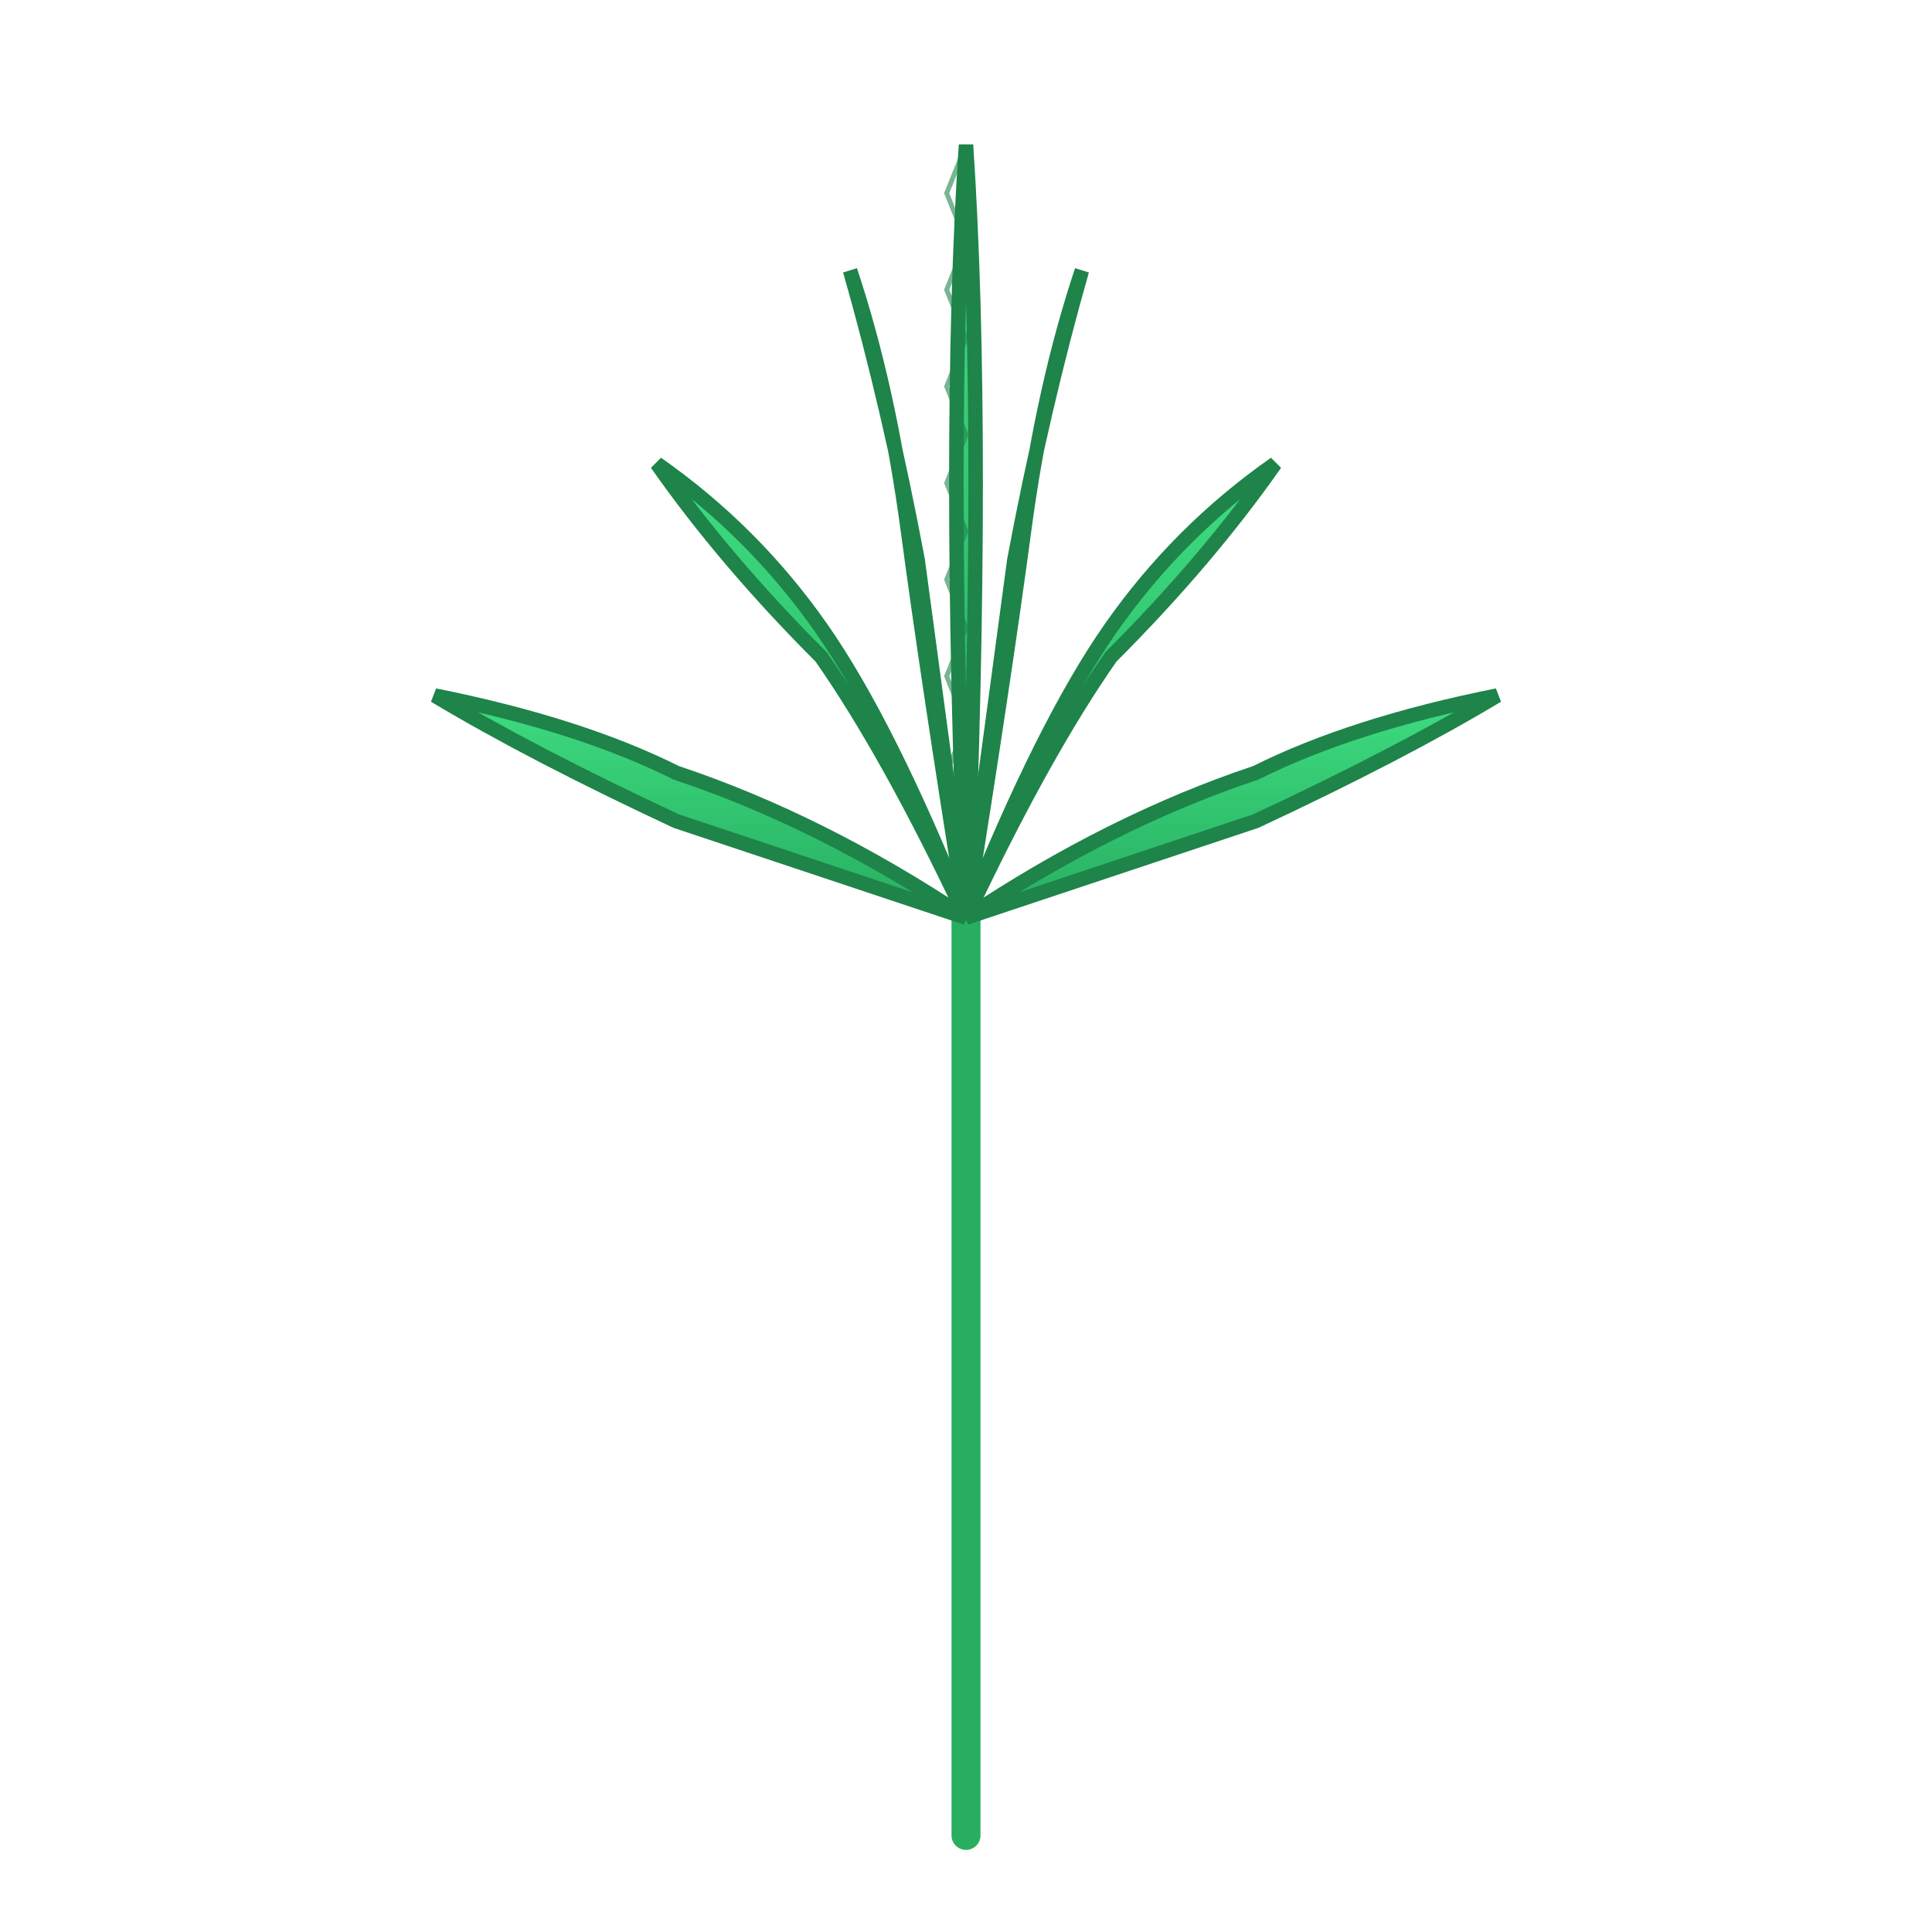
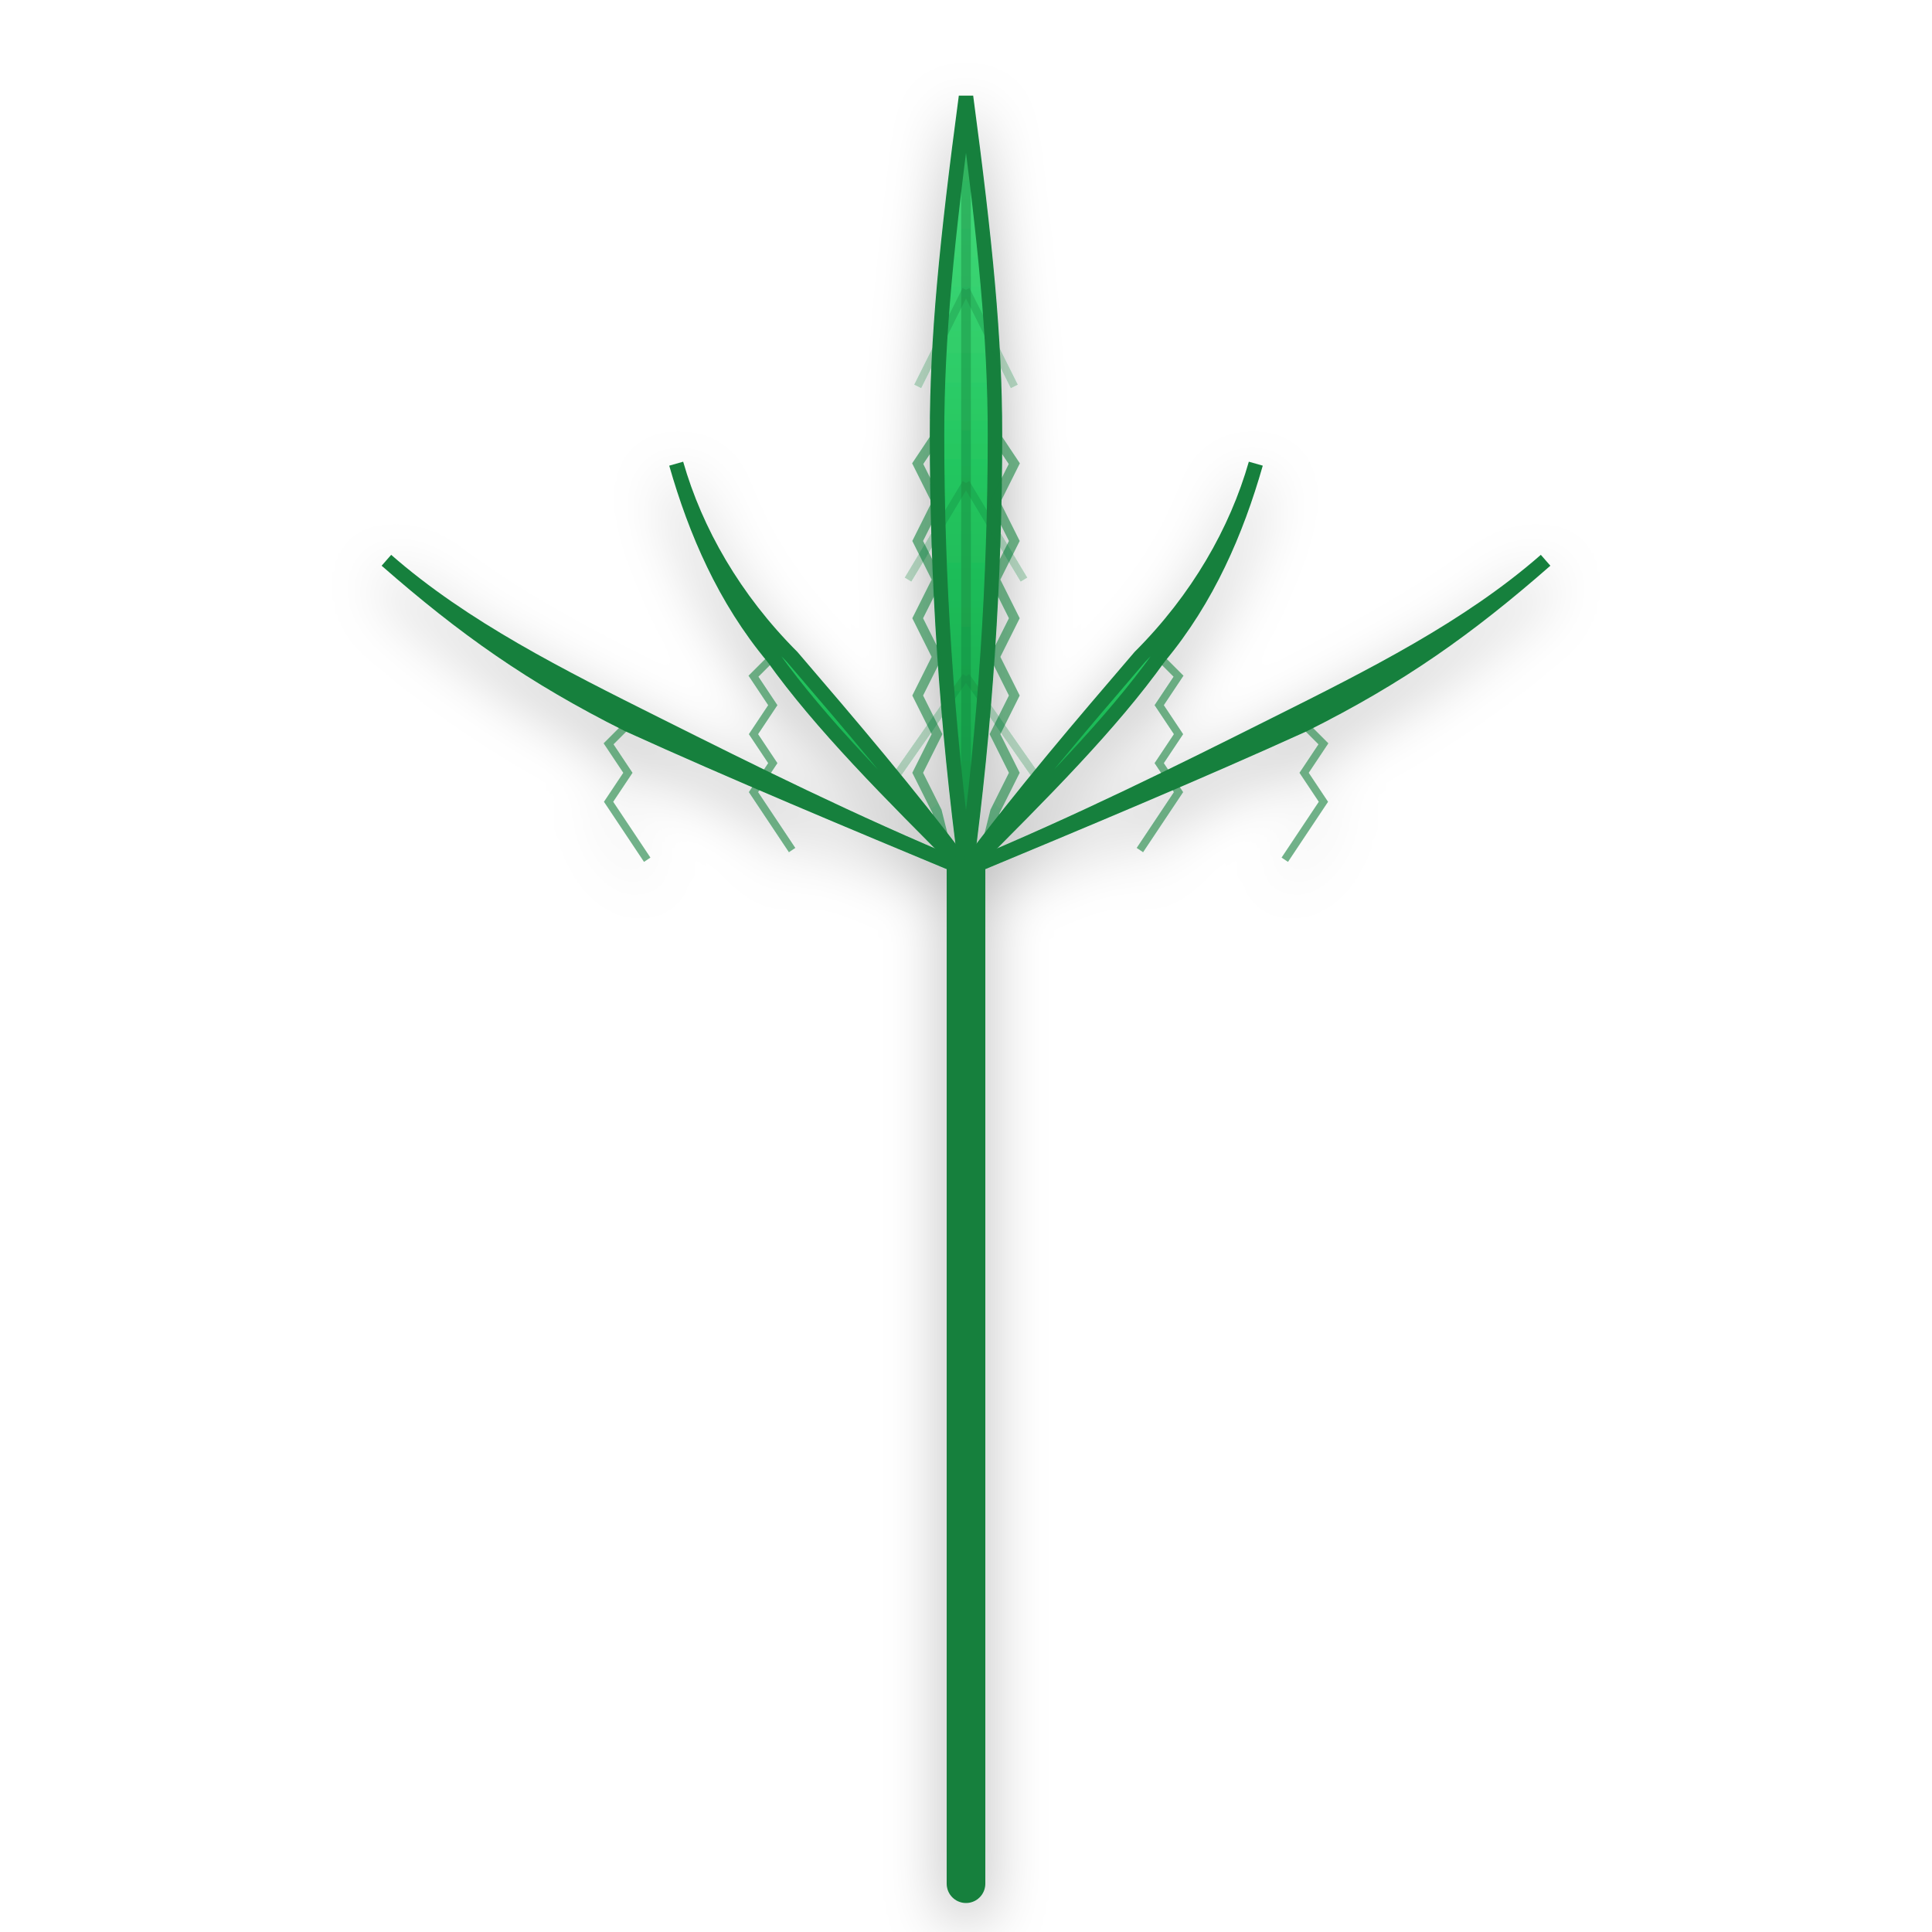
<svg xmlns="http://www.w3.org/2000/svg" viewBox="0 0 200 200">
  <defs>
-     <linearGradient id="leafGradient" x1="0%" y1="0%" x2="0%" y2="100%">
-       <stop offset="0%" style="stop-color:#3edc81;stop-opacity:1" />
-       <stop offset="100%" style="stop-color:#27ae60;stop-opacity:1" />
+     <linearGradient id="leafGrad" x1="0%" y1="0%" x2="0%" y2="100%">
+       <stop offset="0%" style="stop-color:#4ade80;stop-opacity:1" />
+       <stop offset="50%" style="stop-color:#22c55e;stop-opacity:1" />
+       <stop offset="100%" style="stop-color:#16a34a;stop-opacity:1" />
    </linearGradient>
+     <filter id="shadow">
+       <feDropShadow dx="0" dy="2" stdDeviation="3" flood-opacity="0.3" />
+     </filter>
  </defs>
-   <g id="cannabis-leaf">
-     <path d="M100 190 L100 95" stroke="#27ae60" stroke-width="3" stroke-linecap="round" />
-     <path d="M100 95 Q98 45, 100 15 Q102 45, 100 95 Z" fill="url(#leafGradient)" stroke="#1e8449" stroke-width="1.5" />
-     <path d="M100 95 Q85 85, 70 80 Q60 75, 45 72 Q55 78, 70 85 Q85 90, 100 95 Z" fill="url(#leafGradient)" stroke="#1e8449" stroke-width="1.5" />
-     <path d="M100 95 Q92 75, 85 65 Q78 55, 68 48 Q75 58, 85 68 Q92 78, 100 95 Z" fill="url(#leafGradient)" stroke="#1e8449" stroke-width="1.5" />
-     <path d="M100 95 Q96 70, 94 55 Q92 40, 88 28 Q92 42, 95 58 Q97 73, 100 95 Z" fill="url(#leafGradient)" stroke="#1e8449" stroke-width="1.5" />
-     <path d="M100 95 Q115 85, 130 80 Q140 75, 155 72 Q145 78, 130 85 Q115 90, 100 95 Z" fill="url(#leafGradient)" stroke="#1e8449" stroke-width="1.5" />
-     <path d="M100 95 Q108 75, 115 65 Q122 55, 132 48 Q125 58, 115 68 Q108 78, 100 95 Z" fill="url(#leafGradient)" stroke="#1e8449" stroke-width="1.5" />
-     <path d="M100 95 Q104 70, 106 55 Q108 40, 112 28 Q108 42, 105 58 Q103 73, 100 95 Z" fill="url(#leafGradient)" stroke="#1e8449" stroke-width="1.5" />
-     <path d="M100 15 L98 20 L100 25 L98 30 L100 35 L98 40 L100 45 L98 50 L100 55 L98 60 L100 65 L98 70 L100 75 L98 80 L100 85 L98 90 L100 95" fill="none" stroke="#1e8449" stroke-width="0.5" opacity="0.6" />
+   <g filter="url(#shadow)">
+     <path d="M100 195 L100 90" stroke="#15803d" stroke-width="4" stroke-linecap="round" fill="none" />
+     <path d="M100 90               C98 75, 97 60, 97 45              C97 35, 98 25, 100 10              C102 25, 103 35, 103 45              C103 60, 102 75, 100 90 Z" fill="url(#leafGrad)" stroke="#15803d" stroke-width="1.5" />
+     <path d="M97 45 L95 48 L97 52 L95 56 L97 60 L95 64 L97 68 L95 72 L97 76 L95 80 L97 84 L98 88              M103 45 L105 48 L103 52 L105 56 L103 60 L105 64 L103 68 L105 72 L103 76 L105 80 L103 84 L102 88" fill="none" stroke="#15803d" stroke-width="1" opacity="0.6" />
+     <path d="M100 90              C92 82, 85 75, 80 68              C75 62, 72 55, 70 48              C72 55, 76 62, 82 68              C88 75, 94 82, 100 90 Z" fill="url(#leafGrad)" stroke="#15803d" stroke-width="1.5" />
+     <path d="M80 68 L78 70 L80 73 L78 76 L80 79 L78 82 L80 85 L82 88" fill="none" stroke="#15803d" stroke-width="0.8" opacity="0.6" />
+     <path d="M100 90              C108 82, 115 75, 120 68              C125 62, 128 55, 130 48              C128 55, 124 62, 118 68              C112 75, 106 82, 100 90 Z" fill="url(#leafGrad)" stroke="#15803d" stroke-width="1.5" />
+     <path d="M120 68 L122 70 L120 73 L122 76 L120 79 L122 82 L120 85 L118 88" fill="none" stroke="#15803d" stroke-width="0.8" opacity="0.6" />
+     <path d="M100 90              C88 85, 76 80, 65 75              C55 70, 48 65, 40 58              C48 65, 58 70, 68 75              C78 80, 88 85, 100 90 Z" fill="url(#leafGrad)" stroke="#15803d" stroke-width="1.5" />
+     <path d="M65 75 L63 77 L65 80 L63 83 L65 86 L67 89" fill="none" stroke="#15803d" stroke-width="0.8" opacity="0.6" />
+     <path d="M100 90              C112 85, 124 80, 135 75              C145 70, 152 65, 160 58              C152 65, 142 70, 132 75              C122 80, 112 85, 100 90 Z" fill="url(#leafGrad)" stroke="#15803d" stroke-width="1.5" />
+     <path d="M135 75 L137 77 L135 80 L137 83 L135 86 L133 89" fill="none" stroke="#15803d" stroke-width="0.8" opacity="0.6" />
+     <path d="M100 10 L100 90" stroke="#15803d" stroke-width="1" opacity="0.4" />
+     <path d="M100 30 L95 40 M100 30 L105 40              M100 50 L94 60 M100 50 L106 60              M100 70 L93 80 M100 70 L107 80" stroke="#15803d" stroke-width="0.8" opacity="0.3" fill="none" />
  </g>
</svg>
